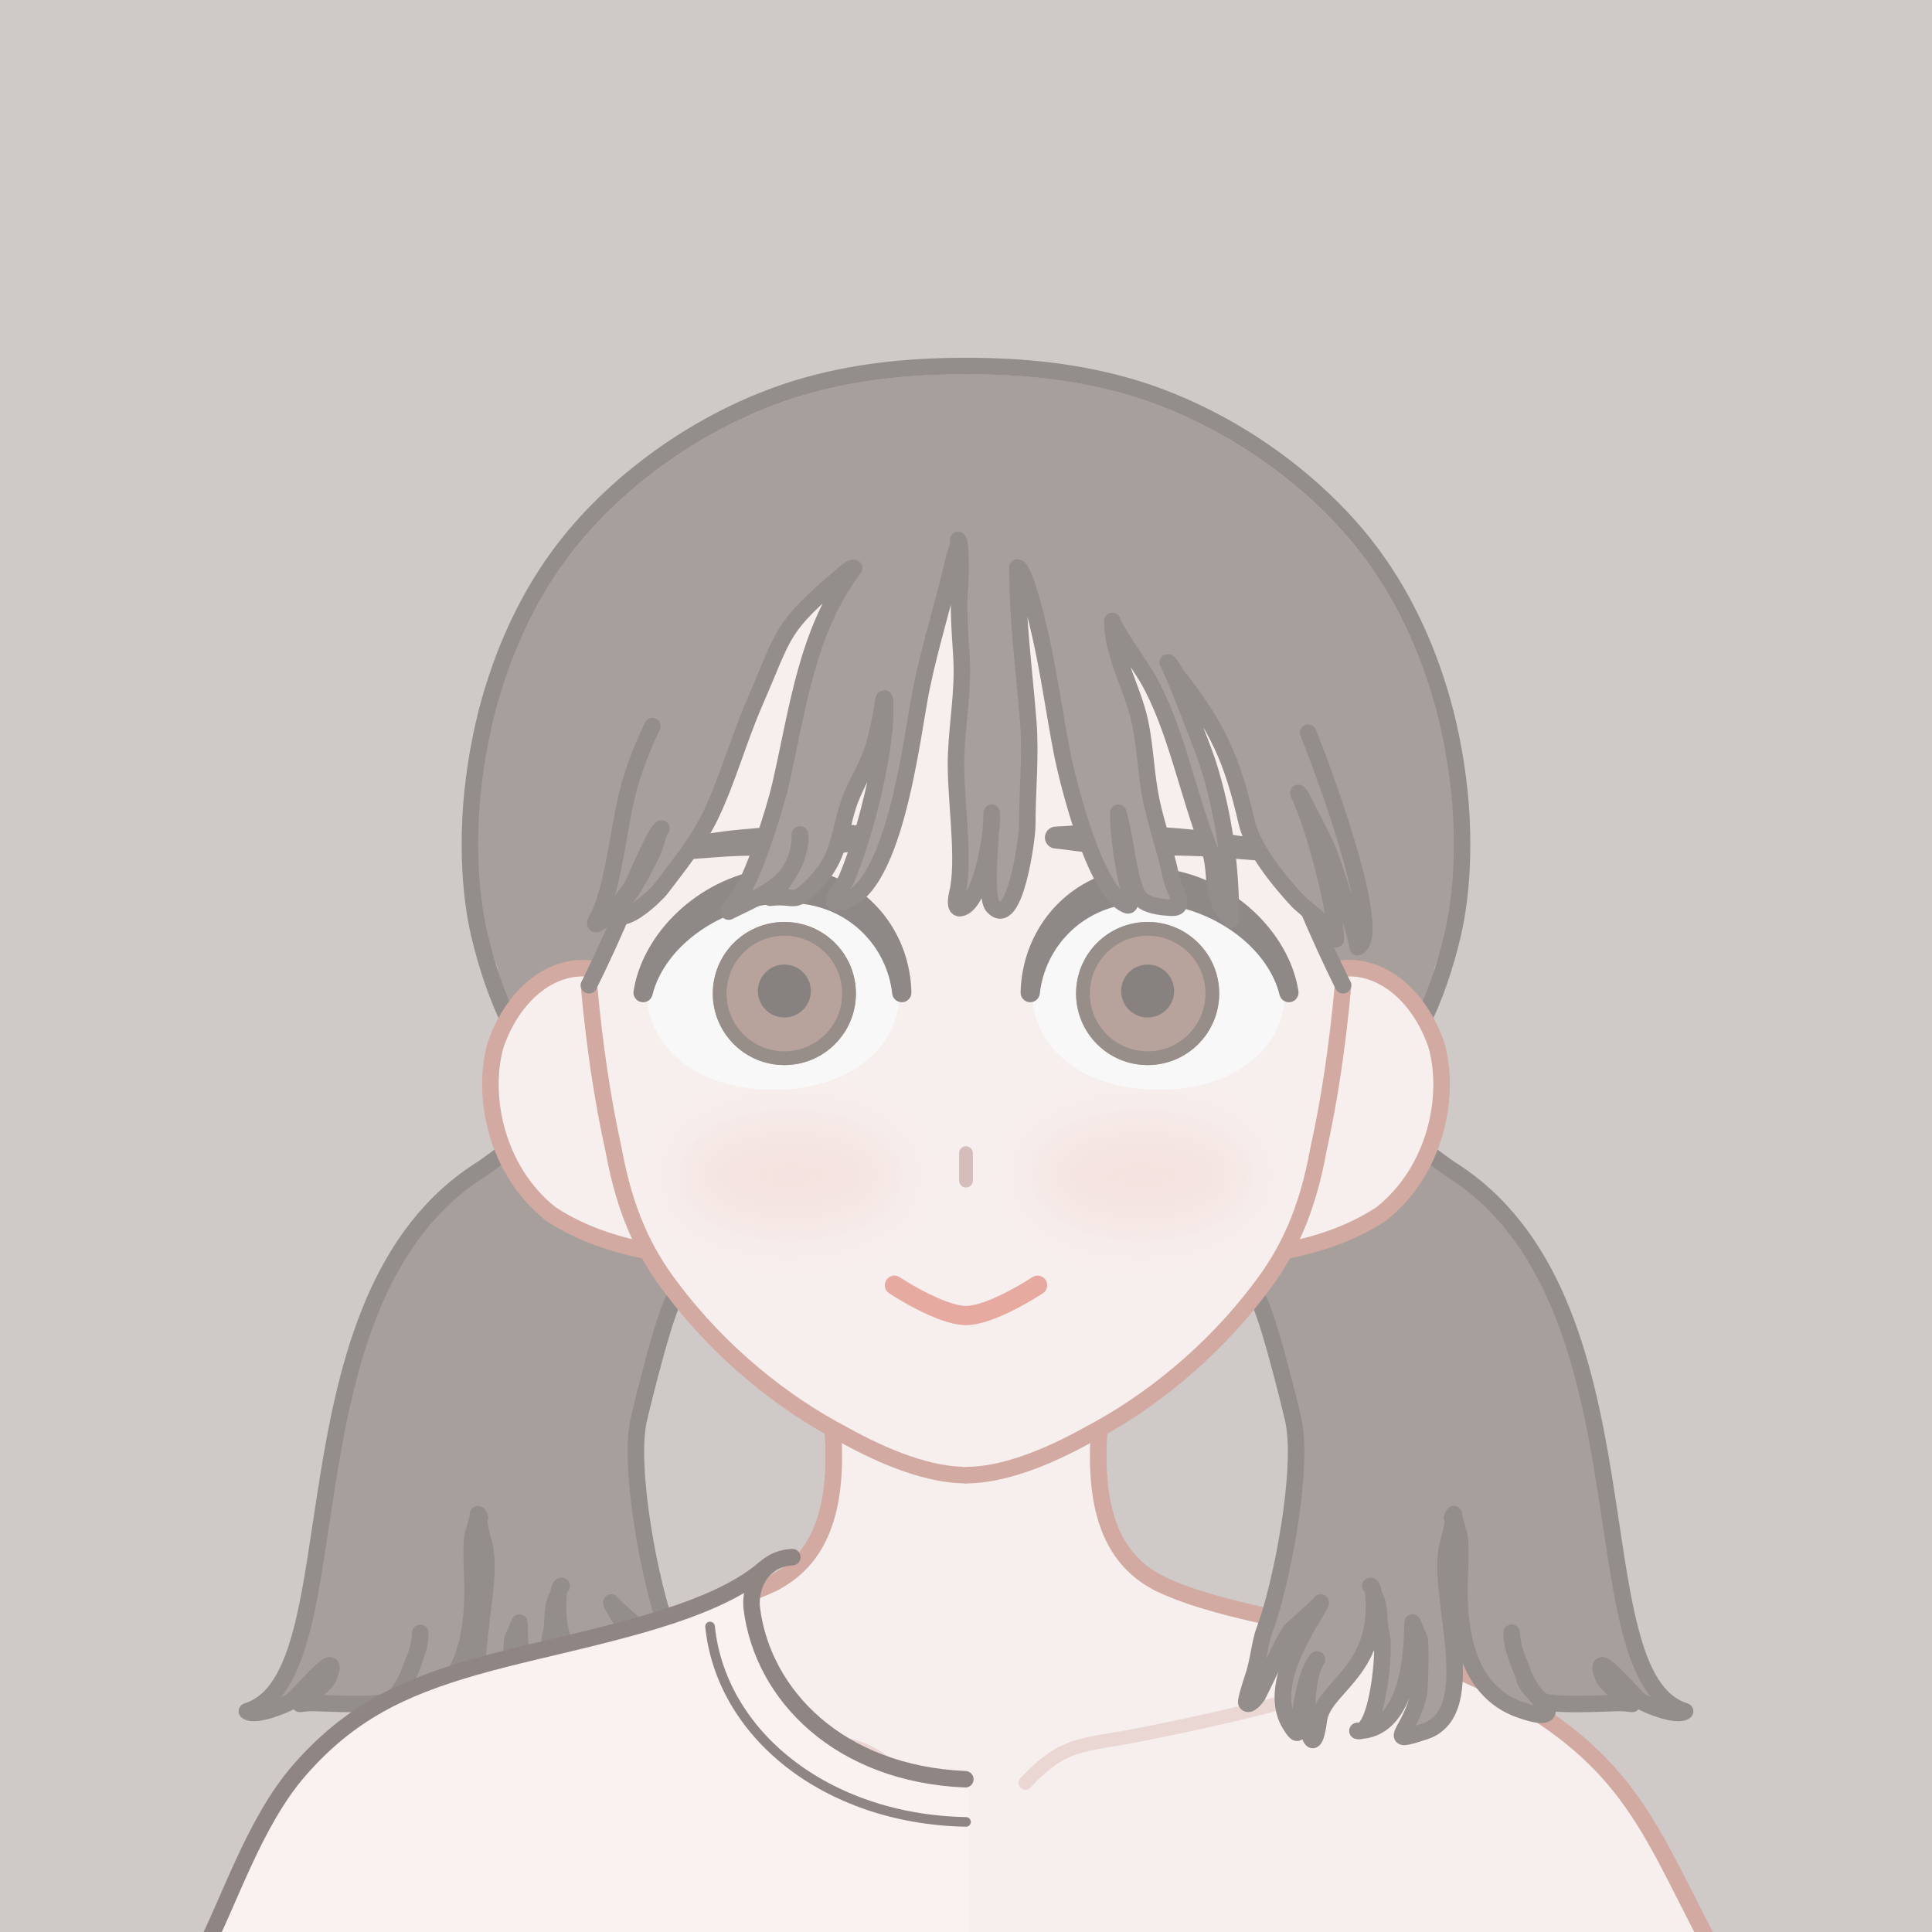
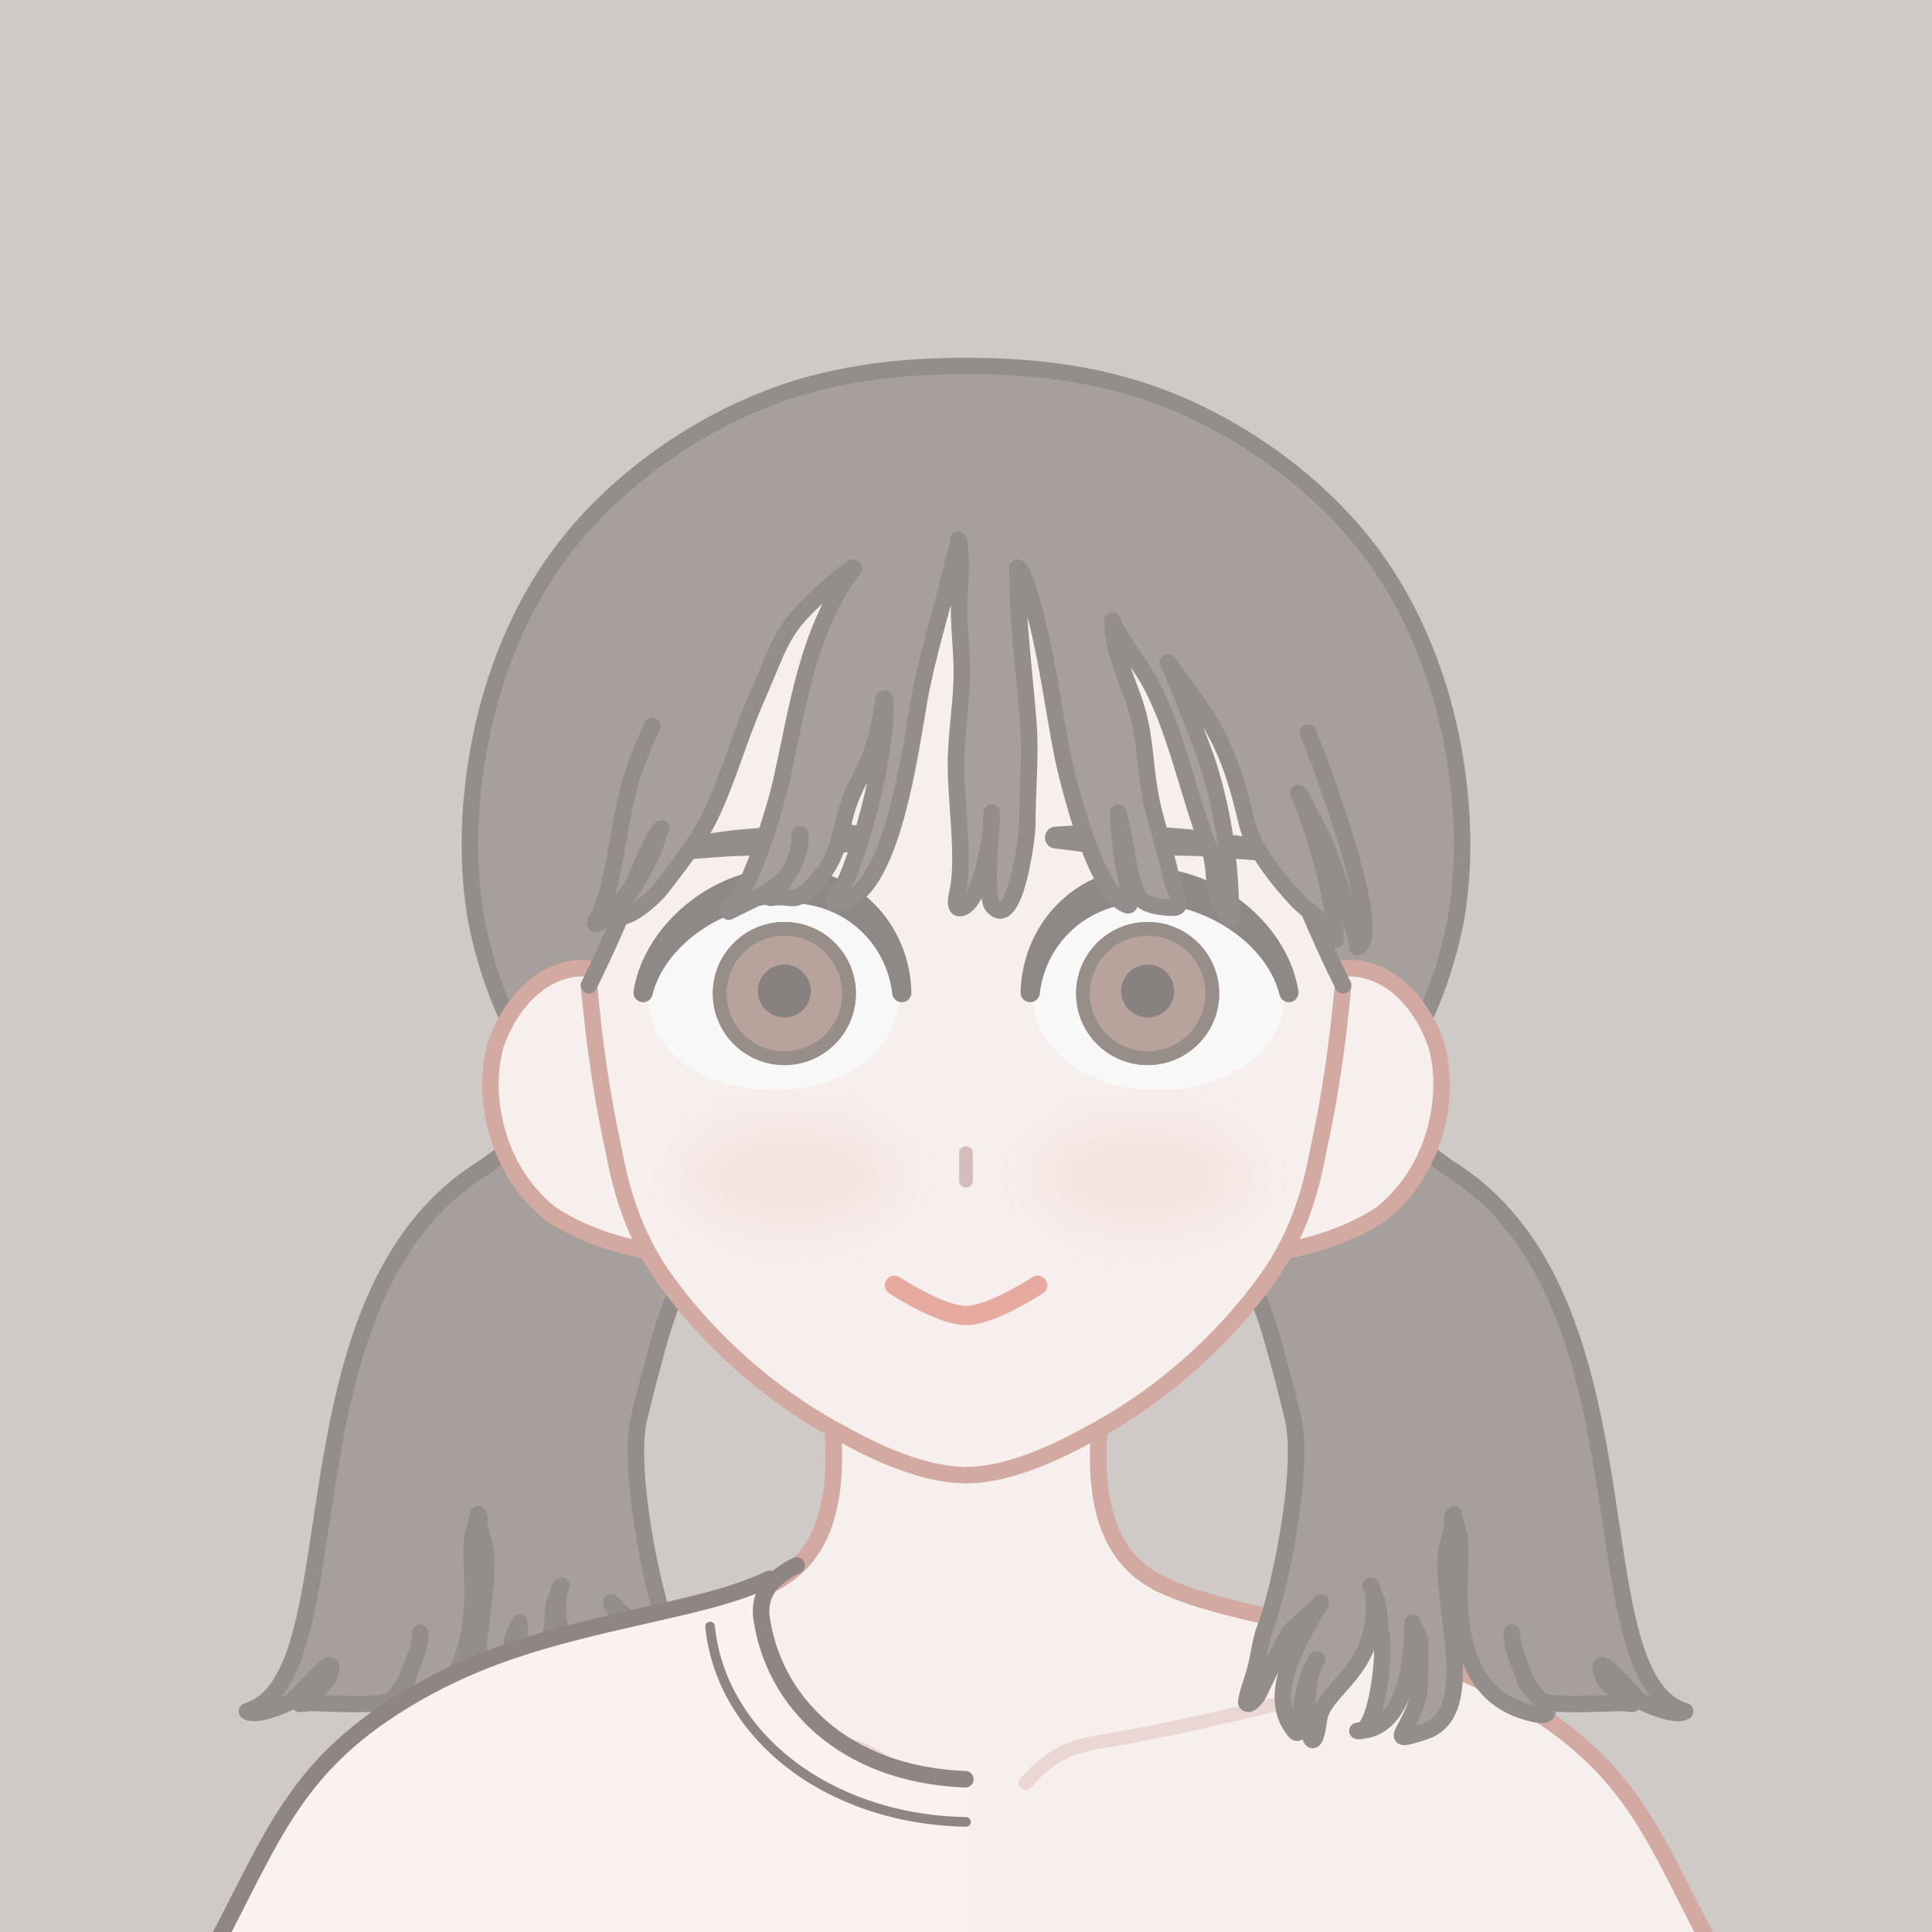
<svg xmlns="http://www.w3.org/2000/svg" width="702" height="702" viewBox="0 0 702 702">
  <defs>
    <clipPath id="clip-path-1">
      <path d="M215.154 389.2 L359.154 389.2 L359.154 464.8 L215.154 464.8 Z" />
    </clipPath>
    <filter id="filter-1" filterUnits="userSpaceOnUse" x="218.154" y="377" width="138" height="100" color-interpolation-filters="sRGB">
      <feGaussianBlur in="SourceGraphic" stdDeviation="9" color-interpolation-filters="linearRGB" />
    </filter>
    <clipPath id="clip-path-2">
      <path d="M486.846 389.2 L342.846 389.2 L342.846 464.8 L486.846 464.8 Z" />
    </clipPath>
    <filter id="filter-2" filterUnits="userSpaceOnUse" x="345.846" y="377" width="138" height="100" color-interpolation-filters="sRGB">
      <feGaussianBlur in="SourceGraphic" stdDeviation="9" color-interpolation-filters="linearRGB" />
    </filter>
    <clipPath id="clip-path-3">
      <path d="M235 360 C235 338 255 326 281 326 C307 326 327 338 327 360 C327 382 307 396 281 396 C255 396 235 382 235 360 Z" />
    </clipPath>
    <clipPath id="clip-path-4">
      <path d="M467 360 C467 338 447 326 421 326 C395 326 375 338 375 360 C375 382 395 396 421 396 C447 396 467 382 467 360 Z" />
    </clipPath>
  </defs>
  <g id="_ref">
    <g opacity="0.5">
      <rect x="0" y="0" width="702" height="702" fill="#ada19f" />
      <g data-layer="body">
        <g>
          <path d="M300.468 490.077 C303.508 511.857 308.659 551.355 290.061 568.257 C274.278 582.6 244.571 586.352 223.978 591.878 C137.239 615.159 117.873 628.007 79.321 708.856 C170.216 709.684 261.107 710.996 352 712 L352 490 C334.823 490 317.645 489.995 300.468 490.077 Z" fill="#fdeeea" />
          <path d="M79.007 709.629 C101.308 667.906 108.094 642.436 151.824 617.272 C183.076 599.288 212.269 594.251 248.016 585.883 C260.031 583.071 271.687 579.77 280.461 575.488 C310.872 560.643 302.871 518.344 299.307 490.968" fill="none" stroke="#b46352" stroke-width="6" stroke-linecap="round" stroke-linejoin="round" />
          <path d="M215.966 613.001 C216.15 613.035 216.338 613.051 216.517 613.105 C240.51 620.34 265.547 625.93 289.639 630.667 C308.23 634.323 315.446 632.734 329.417 647.841" fill="none" stroke="#b46352" stroke-width="5" stroke-linecap="round" opacity="0.35" />
        </g>
        <g>
          <path d="M401.532 490.077 C398.492 511.857 393.341 551.355 411.939 568.257 C427.722 582.6 457.429 586.352 478.022 591.878 C564.761 615.159 584.127 628.007 622.679 708.856 C531.784 709.684 440.893 710.996 350 712 L350 490 C367.177 490 384.355 489.995 401.532 490.077 Z" fill="#fdeeea" />
          <path d="M622.993 709.629 C600.692 667.906 593.906 642.436 550.176 617.272 C518.924 599.288 489.731 594.251 453.984 585.883 C441.969 583.071 430.313 579.77 421.539 575.488 C391.128 560.643 399.129 518.344 402.693 490.968" fill="none" stroke="#b46352" stroke-width="6" stroke-linecap="round" stroke-linejoin="round" />
          <path d="M486.034 613.001 C485.85 613.035 485.662 613.051 485.483 613.105 C461.49 620.34 436.453 625.93 412.361 630.667 C393.77 634.323 386.554 632.734 372.583 647.841" fill="none" stroke="#b46352" stroke-width="5" stroke-linecap="round" opacity="0.35" />
        </g>
      </g>
      <g data-layer="skinNeck">
        <g>
          <path d="M300.468 490.077 C317.645 489.995 334.823 490 352 490 L352 588.731 L346.511 588.731 L334.512 588.231 L325.263 587.731 L316.514 586.482 L310.765 585.732 L305.266 584.482 L297.767 582.732 L293.769 581.483 L288.769 579.733 L286.271 578.734 L284.523 577.735 L282.273 576.485 L281.024 575.735 L280.137 575.144 C283.817 573.152 287.172 570.882 290.061 568.257 C308.659 551.355 303.508 511.857 300.468 490.077 Z" fill="#fdeeea" />
          <path d="M280.461 575.488 C310.872 560.643 302.871 518.344 299.307 490.968" fill="none" stroke="#b46352" stroke-width="6" stroke-linecap="round" stroke-linejoin="round" />
        </g>
        <g>
          <path d="M401.532 490.077 C384.355 489.995 367.177 490 350 490 L350 588.731 L355.489 588.731 L367.488 588.231 L376.737 587.731 L385.486 586.482 L391.235 585.732 L396.734 584.482 L404.233 582.732 L408.231 581.483 L413.231 579.733 L415.729 578.734 L417.477 577.735 L419.727 576.485 L420.976 575.735 L421.863 575.144 C418.183 573.152 414.828 570.882 411.939 568.257 C393.341 551.355 398.492 511.857 401.532 490.077 Z" fill="#fdeeea" />
          <path d="M421.539 575.488 C391.128 560.643 399.129 518.344 402.693 490.968" fill="none" stroke="#b46352" stroke-width="6" stroke-linecap="round" stroke-linejoin="round" />
        </g>
      </g>
      <g data-layer="hairMid">
        <path d="M246.346 470.051 C252.058 457.884 251.33 448.199 243.07 434.669 C238.956 426.719 237.325 420.839 228.711 415.289 C206.623 401.069 195.92 409.499 175.625 424.389 C99.328 471.409 130.552 609.403 89.711 621.793 C92.696 624.063 103.403 619.583 105.822 618.153 C108.255 616.713 124.757 596.133 119.336 609.653 C118.582 611.533 113.631 615.683 111.427 617.133 C106.635 620.283 109.057 618.723 113.403 618.773 C118.927 618.823 139.489 620.153 142.388 617.583 C147.818 612.773 152.711 599.273 152.711 593.263 C152.711 600.773 149.385 603.763 148.149 609.773 C147.304 613.873 139.593 619.023 139.706 621.733 C139.843 625.043 149.803 621.283 151.883 620.363 C170.299 612.233 171.711 589.693 171.711 577.413 C171.711 572.163 170.979 563.063 171.67 558.353 C171.876 556.953 173.9 551.093 173.711 550.173 C173.96 550.589 174.197 551.005 174.421 551.422 L174.11 550.922 C173.439 551.258 175.192 558.829 175.579 559.922 C181.477 576.576 162.297 622.015 184.409 629.153 C199.261 633.947 190.038 630.137 186.546 615.971 C186.03 613.875 185.61 597.159 186.226 595.409 C186.446 594.785 188.796 589.666 188.777 589.589 C188.777 602.195 190.785 628.922 208.777 628.922 C201.455 630.753 198.534 598.933 200.068 593.773 C201.338 589.499 200.169 584.271 202.538 579.84 C203.243 578.52 203.238 576.081 204.11 576.256 C202.849 576.003 202.797 581.895 202.777 582.922 C202.285 607.842 221.252 613.552 222.777 624.922 C225.695 646.676 230.392 614.04 223.444 602.922 C227.157 607.873 228.466 615.721 229.444 621.589 C230.324 626.871 228.975 634.026 233.57 626.033 C242.692 610.164 221.67 584.015 222.11 582.256 C223.525 584.142 230.728 590.225 232.983 592.471 C235.024 594.505 242.514 611.398 245.016 616.038 C245.475 616.889 248.24 620.248 249.146 618.672 C249.502 618.052 247.263 611.007 246.804 609.719 C244.719 603.857 244.271 596.797 242.595 592.453 C236.61 576.947 227.965 533.366 232.163 515.515 C233.177 511.198 242.851 470.916 246.346 470.051 Z" fill="#5d4e48" stroke="#352a27" stroke-width="6" stroke-linecap="round" stroke-linejoin="round" />
        <path d="M455.654 470.051 C449.942 457.884 450.67 448.199 458.93 434.669 C463.044 426.719 464.675 420.839 473.289 415.289 C495.377 401.069 506.08 409.499 526.375 424.389 C602.672 471.409 571.448 609.403 612.289 621.793 C609.304 624.063 598.597 619.583 596.178 618.153 C593.745 616.713 577.243 596.133 582.664 609.653 C583.418 611.533 588.369 615.683 590.573 617.133 C595.365 620.283 592.943 618.723 588.597 618.773 C583.073 618.823 562.511 620.153 559.612 617.583 C554.182 612.773 549.289 599.273 549.289 593.263 C549.289 600.773 552.615 603.763 553.851 609.773 C554.696 613.873 562.407 619.023 562.294 621.733 C562.157 625.043 552.197 621.283 550.117 620.363 C531.701 612.233 530.289 589.693 530.289 577.413 C530.289 572.163 531.021 563.063 530.33 558.353 C530.124 556.953 528.1 551.093 528.289 550.173 C528.04 550.589 527.803 551.005 527.579 551.422 L527.89 550.922 C528.561 551.258 526.808 558.829 526.421 559.922 C520.523 576.576 539.703 622.015 517.591 629.153 C502.739 633.947 511.962 630.137 515.454 615.971 C515.97 613.875 516.39 597.159 515.774 595.409 C515.554 594.785 513.204 589.666 513.223 589.589 C513.223 602.195 511.215 628.922 493.223 628.922 C500.545 630.753 503.466 598.933 501.932 593.773 C500.662 589.499 501.831 584.271 499.462 579.84 C498.757 578.52 498.762 576.081 497.89 576.256 C499.151 576.003 499.203 581.895 499.223 582.922 C499.715 607.842 480.748 613.552 479.223 624.922 C476.305 646.676 471.608 614.04 478.556 602.922 C474.843 607.873 473.534 615.721 472.556 621.589 C471.676 626.871 473.025 634.026 468.43 626.033 C459.308 610.164 480.33 584.015 479.89 582.256 C478.475 584.142 471.272 590.225 469.017 592.471 C466.976 594.505 459.486 611.398 456.984 616.038 C456.525 616.889 453.76 620.248 452.854 618.672 C452.498 618.052 454.737 611.007 455.196 609.719 C457.281 603.857 457.729 596.797 459.405 592.453 C465.39 576.947 474.035 533.366 469.837 515.515 C468.823 511.198 459.149 470.916 455.654 470.051 Z" fill="#5d4e48" stroke="#352a27" stroke-width="6" stroke-linecap="round" stroke-linejoin="round" />
      </g>
      <g data-layer="hairBase">
        <g>
          <path d="M352 381.448 L352 135.951 L351.016 135.951 C330.344 135.951 310.656 137.919 290.968 143.826 C255.53 154.654 224.03 178.279 205.327 203.873 C186.623 229.467 175.795 262.936 173.826 297.39 C172.842 317.077 174.811 336.765 180.717 351.531 C182.027 358.081 184.209 364.632 187.262 370.602 C187.365 370.682 201.168 393.038 203.562 396.448 C204.832 398.257 211.612 404.019 213.517 405.842 C223.248 415.153 227.833 417.061 239.562 423.948 C253.821 432.321 287.168 441.633 303.192 437.819 C328.028 431.907 350.54 430.17 351.074 398.222 C351.102 396.519 351.452 381.949 352 381.448 Z" fill="#5d4e48" />
          <path d="M351 133 C330 133 310 135 290 141 C254 152 222 176 203 202 C191 218.4 182.2 238 176.8 259" fill="none" stroke="#352a27" stroke-width="6" stroke-linecap="round" stroke-linejoin="round" />
          <path d="M176.8 259 C173.7 271.3 171.7 284.1 171 297 C170.247 312.067 171.196 327.134 174.275 340.064 C179.731 362.97 189.199 384.12 205.639 400.625 C218.159 413.194 231.61 422.103 248.042 428.491 C248.47 428.658 248.896 428.816 249.319 428.964 C252.635 430.122 260.334 430.818 262.896 432.282" fill="none" stroke="#352a27" stroke-width="6" stroke-linecap="round" stroke-linejoin="round" />
        </g>
        <g>
          <path d="M350 381.448 L350 135.951 L350.984 135.951 C371.656 135.951 391.344 137.919 411.032 143.826 C446.47 154.654 477.97 178.279 496.673 203.873 C515.377 229.467 526.205 262.936 528.174 297.39 C529.158 317.077 527.189 336.765 521.283 351.531 C519.973 358.081 517.791 364.632 514.738 370.602 C514.635 370.682 500.832 393.038 498.438 396.448 C497.168 398.257 490.388 404.019 488.483 405.842 C478.752 415.153 474.167 417.061 462.438 423.948 C448.179 432.321 414.832 441.633 398.808 437.819 C373.972 431.907 351.46 430.17 350.926 398.222 C350.898 396.519 350.548 381.949 350 381.448 Z" fill="#5d4e48" />
          <path d="M351 133 C372 133 392 135 412 141 C448 152 480 176 499 202 C511 218.4 519.8 238 525.2 259" fill="none" stroke="#352a27" stroke-width="6" stroke-linecap="round" stroke-linejoin="round" />
          <path d="M525.2 259 C528.3 271.3 530.3 284.1 531 297 C531.753 312.067 530.804 327.134 527.725 340.064 C522.269 362.97 512.801 384.12 496.361 400.625 C483.841 413.194 470.39 422.103 453.958 428.491 C453.53 428.658 453.104 428.816 452.681 428.964 C449.365 430.122 441.666 430.818 439.104 432.282" fill="none" stroke="#352a27" stroke-width="6" stroke-linecap="round" stroke-linejoin="round" />
        </g>
      </g>
      <g data-layer="ear">
        <g>
          <path d="M215 352 C200 350 186 362 180 380 C175 398 180 425 200 441 C212 449 226 453 238 455 L225 380 Z" fill="#fdeeea" />
          <path d="M215 352 C200 350 186 362 180 380 C175 398 180 425 200 441 C212 449 226 453 238 455" fill="none" stroke="#b46352" stroke-width="6" stroke-linecap="round" stroke-linejoin="round" />
        </g>
        <g>
          <path d="M487 352 C502 350 516 362 522 380 C527 398 522 425 502 441 C490 449 476 453 464 455 L477 380 Z" fill="#fdeeea" />
          <path d="M487 352 C502 350 516 362 522 380 C527 398 522 425 502 441 C490 449 476 453 464 455" fill="none" stroke="#b46352" stroke-width="6" stroke-linecap="round" stroke-linejoin="round" />
        </g>
      </g>
      <g data-layer="face">
        <g>
          <path d="M352 200 L351 200 C322 200 296 208 278 228 C262 246 250 272 240 298 C232 318 223 340 214 358 C216 380 219 400 223 418 C227 440 234 455 244 468 C262 492 285 510 306 521 C322 530 338 536 351 536 L352 536 Z" fill="#fdeeea" />
          <path d="M214 358 C216 380 219 400 223 418 C227 440 234 455 244 468 C262 492 285 510 306 521 C322 530 338 536 351 536" fill="none" stroke="#b46352" stroke-width="6" stroke-linecap="round" stroke-linejoin="round" />
        </g>
        <g>
          <path d="M350 200 L351 200 C380 200 406 208 424 228 C440 246 452 272 462 298 C470 318 479 340 488 358 C486 380 483 400 479 418 C475 440 468 455 458 468 C440 492 417 510 396 521 C380 530 364 536 351 536 L350 536 Z" fill="#fdeeea" />
          <path d="M488 358 C486 380 483 400 479 418 C475 440 468 455 458 468 C440 492 417 510 396 521 C380 530 364 536 351 536" fill="none" stroke="#b46352" stroke-width="6" stroke-linecap="round" stroke-linejoin="round" />
        </g>
      </g>
      <g data-layer="makeup">
        <g clip-path="url(#clip-path-1)">
          <g filter="url(#filter-1)">
            <ellipse cx="287.154" cy="427" rx="40" ry="21" fill="#f3bfb8" opacity="0.5" />
          </g>
        </g>
        <g clip-path="url(#clip-path-2)">
          <g filter="url(#filter-2)">
            <ellipse cx="414.846" cy="427" rx="40" ry="21" fill="#f3bfb8" opacity="0.5" />
          </g>
        </g>
      </g>
      <g data-layer="mouth">
        <line x1="351" y1="419" x2="351" y2="429" fill="none" stroke="#b98a88" stroke-width="5" stroke-linecap="round" />
        <path d="M325 467 C325 467 341.59 478 351 478 C360.41 478 377 467 377 467" fill="none" stroke="#dc6450" stroke-width="7" stroke-linecap="round" stroke-linejoin="round" />
      </g>
      <g data-layer="eye">
        <g>
          <path d="M235 360 C235 338 255 326 281 326 C307 326 327 338 327 360 C327 382 307 396 281 396 C255 396 235 382 235 360 Z" fill="#ffffff" />
          <g clip-path="url(#clip-path-3)">
            <g>
              <circle cx="285" cy="361" r="26" fill="#7e5647" />
              <circle cx="285" cy="360.097" r="9.62" fill="#1e1410" />
            </g>
            <circle cx="285" cy="361" r="23.5" fill="none" stroke="#3e2a22" stroke-width="5" />
          </g>
          <polygon points="230.252,359.897 230.551,358.24 230.883,356.76 230.941,356.513 231.406,354.792 231.803,353.526 231.951,353.061 232.578,351.317 232.962,350.368 233.28,349.584 234.058,347.862 234.344,347.294 234.925,346.127 235.867,344.408 235.928,344.314 236.885,342.708 237.617,341.579 237.985,341.016 239.164,339.343 239.569,338.814 240.417,337.698 241.568,336.29 241.745,336.08 243.15,334.489 243.84,333.764 244.624,332.938 246.169,331.426 246.251,331.357 247.778,329.959 248.664,329.208 249.451,328.542 251.188,327.176 251.338,327.071 252.976,325.871 253.978,325.193 254.816,324.627 256.713,323.445 256.884,323.351 258.648,322.334 259.723,321.768 260.619,321.299 262.636,320.333 262.832,320.251 264.687,319.443 265.839,318.994 266.747,318.642 268.844,317.917 269.12,317.835 270.977,317.271 272.259,316.935 273.089,316.72 275.225,316.252 275.674,316.172 277.386,315.867 278.904,315.658 279.538,315.572 281.676,315.367 282.401,315.327 283.829,315.25 285.642,315.226 286.004,315.221 288.029,315.28 289.147,315.36 290.018,315.423 291.974,315.649 292.642,315.754 293.899,315.956 295.839,316.351 296.092,316.412 297.736,316.824 299.239,317.271 299.592,317.373 301.418,318.001 302.548,318.446 303.23,318.713 304.993,319.495 305.749,319.869 306.708,320.347 308.391,321.276 308.82,321.534 310.035,322.277 311.624,323.341 311.745,323.424 313.158,324.467 314.316,325.4 314.654,325.667 316.091,326.923 316.903,327.696 317.47,328.235 318.79,329.602 319.297,330.172 320.055,331.028 321.256,332.499 321.49,332.806 322.392,334.018 323.352,335.425 323.465,335.582 324.471,337.186 325.122,338.33 325.409,338.828 326.281,340.508 326.67,341.338 327.08,342.214 327.808,343.949 327.992,344.434 328.468,345.715 329.057,347.505 329.088,347.599 329.571,349.304 329.901,350.668 330.014,351.126 330.388,352.973 330.543,353.928 330.688,354.817 330.915,356.668 330.962,357.21 331.072,358.537 331.153,360.357 331.146,361.044 331.006,361.715 330.737,362.346 330.35,362.913 329.861,363.394 329.286,363.769 328.65,364.026 327.976,364.153 327.29,364.146 326.618,364.006 325.987,363.737 325.42,363.35 324.94,362.861 324.564,362.286 324.308,361.65 324.18,360.976 323.952,359.311 323.741,358.141 323.667,357.75 323.321,356.221 323.125,355.498 322.911,354.712 322.435,353.212 322.326,352.918 321.903,351.751 321.295,350.262 321.289,350.247 325.186,348.915 321.346,350.404 320.667,348.922 320.122,347.855 319.963,347.551 319.209,346.222 318.793,345.553 318.404,344.931 317.546,343.673 317.313,343.364 316.644,342.461 315.641,341.211 319.581,338.437 315.758,341.37 315.695,341.298 314.707,340.166 313.806,339.215 313.678,339.088 312.611,338.057 311.914,337.435 311.503,337.07 310.368,336.138 309.918,335.8 309.202,335.257 308.002,334.422 307.826,334.316 306.769,333.636 305.455,332.862 305.429,332.847 308.575,328.126 305.628,332.973 304.255,332.235 303.187,331.716 302.949,331.605 301.63,331.03 300.86,330.729 300.304,330.513 298.949,330.043 298.483,329.903 297.56,329.62 296.179,329.254 296.067,329.233 294.785,328.941 293.369,328.674 293.36,328.676 291.901,328.459 290.886,328.344 290.468,328.298 289.013,328.186 288.393,328.162 287.522,328.124 285.996,328.113 285.886,328.117 284.308,328.156 283.115,328.224 282.625,328.251 280.955,328.397 280.555,328.445 279.26,328.598 277.767,328.824 277.542,328.856 275.84,329.164 275.225,329.296 274.147,329.526 272.48,329.94 272.412,329.953 270.697,330.432 269.975,330.658 269,330.962 267.294,331.56 267.289,331.557 265.589,332.208 264.847,332.519 263.917,332.909 262.253,333.675 262.166,333.715 259.483,328.557 262.341,333.62 260.607,334.487 259.89,334.872 258.995,335.352 257.409,336.278 257.333,336.322 254.3,331.723 257.49,336.215 255.858,337.24 255.157,337.711 254.347,338.255 252.821,339.363 252.808,339.373 249.523,335.37 252.946,339.255 251.454,340.418 250.716,341.032 250.083,341.559 248.762,342.739 248.685,342.806 247.501,343.949 246.647,344.833 246.301,345.188 245.159,346.459 244.834,346.845 244.082,347.752 243.048,349.104 243.03,349.127 239.472,346.733 243.12,348.988 242.134,350.389 241.514,351.347 241.254,351.743 240.457,353.088 240.132,353.691 239.724,354.451 239.056,355.833 238.922,356.135 238.462,357.208 237.942,358.578 237.909,358.668 237.488,359.962 237.081,361.436 236.865,362.087 236.527,362.684 236.078,363.203 235.537,363.625 234.924,363.933 234.262,364.116 233.578,364.166 232.897,364.081 232.246,363.865 231.649,363.527 231.13,363.078 230.708,362.537 230.4,361.924 230.218,361.262 230.168,360.578" fill="#2b201d" />
        </g>
        <g>
          <path d="M467 360 C467 338 447 326 421 326 C395 326 375 338 375 360 C375 382 395 396 421 396 C447 396 467 382 467 360 Z" fill="#ffffff" />
          <g clip-path="url(#clip-path-4)">
            <g>
              <circle cx="417" cy="361" r="26" fill="#7e5647" />
              <circle cx="417" cy="360.097" r="9.62" fill="#1e1410" />
            </g>
            <circle cx="417" cy="361" r="23.5" fill="none" stroke="#3e2a22" stroke-width="5" />
          </g>
          <polygon points="471.748,359.897 471.449,358.24 471.117,356.76 471.059,356.513 470.594,354.792 470.197,353.526 470.049,353.061 469.422,351.317 469.038,350.368 468.72,349.584 467.942,347.862 467.656,347.294 467.075,346.127 466.133,344.408 466.072,344.314 465.115,342.708 464.383,341.579 464.015,341.016 462.836,339.343 462.431,338.814 461.583,337.698 460.432,336.29 460.255,336.08 458.85,334.489 458.16,333.764 457.376,332.938 455.831,331.426 455.749,331.357 454.222,329.959 453.336,329.208 452.549,328.542 450.812,327.176 450.662,327.071 449.024,325.871 448.022,325.193 447.184,324.627 445.287,323.445 445.116,323.351 443.352,322.334 442.277,321.768 441.381,321.299 439.364,320.333 439.168,320.251 437.313,319.443 436.161,318.994 435.253,318.642 433.156,317.917 432.88,317.835 431.023,317.271 429.741,316.935 428.911,316.72 426.775,316.252 426.326,316.172 424.614,315.867 423.096,315.658 422.462,315.572 420.324,315.367 419.599,315.327 418.171,315.25 416.358,315.226 415.996,315.221 413.971,315.28 412.853,315.36 411.982,315.423 410.026,315.649 409.358,315.754 408.101,315.956 406.161,316.351 405.908,316.412 404.264,316.824 402.761,317.271 402.408,317.373 400.582,318.001 399.452,318.446 398.77,318.713 397.007,319.495 396.251,319.869 395.292,320.347 393.609,321.276 393.18,321.534 391.965,322.277 390.376,323.341 390.255,323.424 388.842,324.467 387.684,325.4 387.346,325.667 385.909,326.923 385.097,327.696 384.53,328.235 383.21,329.602 382.703,330.172 381.945,331.028 380.744,332.499 380.51,332.806 379.608,334.018 378.648,335.425 378.535,335.582 377.529,337.186 376.878,338.33 376.591,338.828 375.719,340.508 375.33,341.338 374.92,342.214 374.192,343.949 374.008,344.434 373.532,345.715 372.943,347.505 372.912,347.599 372.429,349.304 372.099,350.668 371.986,351.126 371.612,352.973 371.457,353.928 371.312,354.817 371.085,356.668 371.038,357.21 370.928,358.537 370.847,360.357 370.854,361.044 370.994,361.715 371.263,362.346 371.65,362.913 372.139,363.394 372.714,363.769 373.35,364.026 374.024,364.153 374.71,364.146 375.382,364.006 376.013,363.737 376.58,363.35 377.06,362.861 377.436,362.286 377.692,361.65 377.82,360.976 378.048,359.311 378.259,358.141 378.333,357.75 378.679,356.221 378.875,355.498 379.089,354.712 379.565,353.212 379.674,352.918 380.097,351.751 380.705,350.262 380.711,350.247 376.814,348.915 380.654,350.404 381.333,348.922 381.878,347.855 382.037,347.551 382.791,346.222 383.207,345.553 383.596,344.931 384.454,343.673 384.687,343.364 385.356,342.461 386.359,341.211 382.419,338.437 386.242,341.37 386.305,341.298 387.293,340.166 388.194,339.215 388.322,339.088 389.389,338.057 390.086,337.435 390.497,337.07 391.632,336.138 392.082,335.8 392.798,335.257 393.998,334.422 394.174,334.316 395.231,333.636 396.545,332.862 396.571,332.847 393.425,328.126 396.372,332.973 397.745,332.235 398.813,331.716 399.051,331.605 400.37,331.03 401.14,330.729 401.696,330.513 403.051,330.043 403.517,329.903 404.44,329.62 405.821,329.254 405.933,329.233 407.215,328.941 408.631,328.674 408.64,328.676 410.099,328.459 411.114,328.344 411.532,328.298 412.987,328.186 413.607,328.162 414.478,328.124 416.004,328.113 416.114,328.117 417.692,328.156 418.885,328.224 419.375,328.251 421.045,328.397 421.445,328.445 422.74,328.598 424.233,328.824 424.458,328.856 426.16,329.164 426.775,329.296 427.853,329.526 429.52,329.94 429.588,329.953 431.303,330.432 432.025,330.658 433,330.962 434.706,331.56 434.711,331.557 436.411,332.208 437.153,332.519 438.083,332.909 439.747,333.675 439.834,333.715 442.517,328.557 439.659,333.62 441.393,334.487 442.11,334.872 443.005,335.352 444.591,336.278 444.667,336.322 447.7,331.723 444.51,336.215 446.142,337.24 446.843,337.711 447.653,338.255 449.179,339.363 449.192,339.373 452.477,335.37 449.054,339.255 450.546,340.418 451.284,341.032 451.917,341.559 453.238,342.739 453.315,342.806 454.499,343.949 455.353,344.833 455.699,345.188 456.841,346.459 457.166,346.845 457.918,347.752 458.952,349.104 458.97,349.127 462.528,346.733 458.88,348.988 459.866,350.389 460.486,351.347 460.746,351.743 461.543,353.088 461.868,353.691 462.276,354.451 462.944,355.833 463.078,356.135 463.538,357.208 464.058,358.578 464.091,358.668 464.512,359.962 464.919,361.436 465.135,362.087 465.473,362.684 465.922,363.203 466.463,363.625 467.076,363.933 467.738,364.116 468.422,364.166 469.103,364.081 469.754,363.865 470.351,363.527 470.87,363.078 471.292,362.537 471.6,361.924 471.782,361.262 471.832,360.578" fill="#2b201d" />
        </g>
      </g>
      <g data-layer="hairLine">
        <path d="M351 200 C322 200 296 208 278 228 C262 246 250 272 240 298 C232 318 223 340 214 358" fill="none" stroke="#352a27" stroke-width="6" stroke-linecap="round" stroke-linejoin="round" />
        <path d="M351 200 C380 200 406 208 424 228 C440 246 452 272 462 298 C470 318 479 340 488 358" fill="none" stroke="#352a27" stroke-width="6" stroke-linecap="round" stroke-linejoin="round" />
      </g>
      <g data-layer="brow">
        <polygon points="244.563,304.691 248.184,304.191 251.804,303.682 255.422,303.165 257.202,302.909 259.052,302.647 262.671,302.131 262.885,302.102 265.476,301.783 266.478,301.681 269.448,301.377 270.18,301.313 273.822,300.993 275.158,300.878 277.513,300.7 281.158,300.433 283.032,300.3 284.841,300.188 288.489,299.974 292.137,299.777 293.11,299.728 295.817,299.614 299.468,299.48 300.714,299.451 301.96,299.444 303.208,299.458 304.456,299.489 305.704,299.536 305.854,299.541 306.976,299.599 308.225,299.674 309.474,299.757 310.723,299.845 311.973,299.935 313.222,300.025 314.471,300.113 315.72,300.195 316.969,300.27 318.218,300.335 319,300.389 319.757,300.595 320.459,300.945 321.079,301.424 321.594,302.016 321.983,302.696 322.232,303.44 322.332,304.218 322.277,305 322.072,305.757 321.722,306.459 321.242,307.079 320.651,307.594 319.97,307.983 319.227,308.232 318.449,308.332 317.206,308.469 315.964,308.615 314.721,308.77 313.479,308.93 312.237,309.092 310.995,309.254 309.753,309.414 308.511,309.568 307.268,309.715 306.174,309.837 306.048,309.852 304.806,309.982 303.563,310.096 302.319,310.193 301.075,310.27 299.83,310.324 296.178,310.433 293.499,310.499 292.554,310.524 288.901,310.61 285.247,310.679 283.471,310.706 281.629,310.744 277.975,310.81 275.661,310.845 274.367,310.876 270.713,310.959 270.043,310.972 267.124,311.073 266.212,311.102 263.782,311.231 263.649,311.24 260.003,311.504 258.15,311.639 256.368,311.774 252.724,312.055 249.08,312.344 245.437,312.643 244.653,312.652 243.882,312.507 243.154,312.215 242.497,311.787 241.937,311.239 241.494,310.592 241.186,309.871 241.024,309.103 241.015,308.319 241.159,307.549 241.451,306.821 241.88,306.164 242.428,305.603 243.075,305.16 243.796,304.852" fill="#352a27" />
        <polygon points="457.437,304.691 453.816,304.191 450.196,303.682 446.578,303.165 444.798,302.909 442.948,302.647 439.329,302.131 439.115,302.102 436.524,301.783 435.522,301.681 432.552,301.377 431.82,301.313 428.178,300.993 426.842,300.878 424.487,300.7 420.842,300.433 418.968,300.3 417.159,300.188 413.511,299.974 409.863,299.777 408.89,299.728 406.183,299.614 402.532,299.48 401.286,299.451 400.04,299.444 398.792,299.458 397.544,299.489 396.296,299.536 396.146,299.541 395.024,299.599 393.775,299.674 392.526,299.757 391.277,299.845 390.027,299.935 388.778,300.025 387.529,300.113 386.28,300.195 385.031,300.27 383.782,300.335 383,300.389 382.243,300.595 381.541,300.945 380.921,301.424 380.406,302.016 380.017,302.696 379.768,303.44 379.668,304.218 379.723,305 379.928,305.757 380.278,306.459 380.758,307.079 381.349,307.594 382.03,307.983 382.773,308.232 383.551,308.332 384.794,308.469 386.036,308.615 387.279,308.77 388.521,308.93 389.763,309.092 391.005,309.254 392.247,309.414 393.489,309.568 394.732,309.715 395.826,309.837 395.952,309.852 397.194,309.982 398.437,310.096 399.681,310.193 400.925,310.27 402.17,310.324 405.822,310.433 408.501,310.499 409.446,310.524 413.099,310.61 416.753,310.679 418.529,310.706 420.371,310.744 424.025,310.81 426.339,310.845 427.633,310.876 431.287,310.959 431.957,310.972 434.876,311.073 435.788,311.102 438.218,311.231 438.351,311.24 441.997,311.504 443.85,311.639 445.632,311.774 449.276,312.055 452.92,312.344 456.563,312.643 457.347,312.652 458.118,312.507 458.846,312.215 459.503,311.787 460.063,311.239 460.506,310.592 460.814,309.871 460.976,309.103 460.985,308.319 460.841,307.549 460.549,306.821 460.12,306.164 459.572,305.603 458.925,305.16 458.204,304.852" fill="#352a27" />
      </g>
      <g data-layer="hairFront">
        <g>
          <path d="M305.733 186.817 C294.238 185.54 240.866 243.136 241.784 255.077 C240.674 255.077 237.645 262.575 237.04 263.852 C234.006 270.261 231.637 276.089 229.473 282.854 C224.722 297.701 223.528 321.784 216.907 333.952 C213.407 340.387 226.108 328.123 227.076 326.931 C230.866 322.261 234.236 315.291 237.026 309.901 C237.795 308.414 239.601 301.249 240.347 301.062 C238.166 301.789 231.236 319.065 229.51 322.228 C228.435 324.198 222.587 330.215 224.114 332.172 C227.041 335.923 238.104 325.612 240.196 322.868 C246.435 314.684 253.72 305.622 258.158 296.348 C264.504 283.087 268.361 268.689 274.232 255.207 C285.615 229.07 283.667 227.563 306.559 207.951 C307.048 207.532 310.213 204.734 310.855 205.376 C293.499 228.518 289.976 257.37 283.538 285.296 C281.488 294.185 273.607 319.587 268.207 326.141 C267.544 326.945 264.43 330.199 264.777 331.241 C277.93 324.664 290.644 320.536 290.644 303.218 C291.831 310.342 284.732 321.345 279.866 326.211 C289.86 324.962 287.816 329.767 297.21 319.63 C306.148 309.986 304.963 299.465 309.748 288.529 C313.292 280.43 316.178 276.925 318.446 267.693 C319.185 264.684 319.812 261.647 320.355 258.597 C320.424 258.212 321.049 253.73 321.241 253.739 C322.041 253.778 321.459 263.522 321.267 265.378 C319.582 281.592 313.948 304.242 307.629 319.276 C306.566 321.805 301.179 328.09 303.757 328.022 C325.032 327.462 331.26 267.224 334.852 249.846 C338.256 233.382 343.222 218.146 346.833 202.12 C347.04 201.199 348.955 196.711 348.126 196.158 C349.332 196.882 349.042 210.643 348.838 212.748 C347.986 221.541 348.873 229.957 349.364 238.732 C350.059 251.146 347.934 261.835 347.429 273.987 C346.822 288.613 350.548 309.592 348.214 322.887 C348.019 323.996 346.115 330.372 348.956 329.987 C356.523 328.961 360.983 301.091 360.341 295.314 C360.341 301.626 357.532 325.715 360.781 329.339 C368.735 338.212 373.266 304.663 373.26 299.881 C373.244 287.329 374.612 274.748 373.625 262.205 C372.119 243.085 369.682 225.736 369.682 206.217 C372.447 206.217 377.315 227.653 378.113 231.217 C381.227 245.136 383.138 259.223 385.834 273.211 C388.027 284.591 398.193 324.903 409.55 328.915 C412.213 329.855 409.257 319.897 409.014 318.59 C407.58 310.88 406.327 303.174 406.327 295.314 C408.779 302.672 410.148 320.777 413.814 325.876 C416.14 329.11 421.92 329.642 425.582 329.831 C431.62 330.142 426.496 323.463 425.524 318.748 C423.574 309.293 420.279 300.128 418.333 290.862 C416.338 281.36 416.222 271.498 414.15 262.002 C411.517 249.936 404.171 238.046 404.171 225.617 C405.173 229.13 414.446 242.077 416.925 246.355 C427.031 263.799 431.618 288.458 439.142 307.65 C442.904 317.245 438.783 325.616 447.282 334.115 C447.282 314.589 444.715 295.595 438.753 276.97 C437.283 272.379 425.183 241.242 424.29 240.706 C424.807 240.319 427.309 244.95 427.741 245.494 C442.366 263.88 447.776 276.073 452.977 298.72 C455.206 308.428 464.679 320.01 471.403 327.241 C474.338 330.396 485.364 338.029 485.364 341.3 C485.364 329.474 477.065 298.835 471.712 288.129 C472.243 287.864 474.524 292.787 474.638 293.005 C477.16 297.83 479.675 302.689 481.992 307.615 C484.148 312.198 493.676 342.547 493.268 344.174 C503.573 339.594 488.121 298.181 484.828 290.231 C478.386 274.676 474.483 257.911 467.253 242.781 C465.382 238.865 451.556 218.197 449.438 218.432 C447.864 219.831 447.717 219.032 447.38 217.507 C446.158 211.982 429.112 200.262 424.29 195.439 L425.008 195.439" fill="#5d4e48" />
          <path d="M237.04 263.852 C234.006 270.261 231.637 276.089 229.473 282.854 C224.722 297.701 223.528 321.784 216.907 333.952 C213.407 340.387 226.108 328.123 227.076 326.931 C230.866 322.261 234.236 315.291 237.026 309.901 C237.795 308.414 239.601 301.249 240.347 301.062 C238.166 301.789 231.236 319.065 229.51 322.228 C228.435 324.198 222.587 330.215 224.114 332.172 C227.041 335.923 238.104 325.612 240.196 322.868 C246.435 314.684 253.72 305.622 258.158 296.348 C264.504 283.087 268.361 268.689 274.232 255.207 C285.615 229.07 283.167 228.563 306.059 208.951 C306.548 208.532 309.713 205.734 310.355 206.376 C292.999 229.518 289.976 257.37 283.538 285.296 C281.488 294.185 273.607 319.587 268.207 326.141 C267.544 326.945 264.43 330.199 264.777 331.241 C277.93 324.664 290.644 320.536 290.644 303.218 C291.831 310.342 284.732 321.345 279.866 326.211 C289.86 324.962 287.816 329.767 297.21 319.63 C306.148 309.986 304.963 299.465 309.748 288.529 C313.292 280.43 316.178 276.925 318.446 267.693 C319.185 264.684 319.812 261.647 320.355 258.597 C320.424 258.212 321.049 253.73 321.241 253.739 C322.041 253.778 321.459 263.522 321.267 265.378 C319.582 281.592 313.948 304.242 307.629 319.276 C306.566 321.805 301.179 328.09 303.757 328.022 C325.032 327.462 331.26 267.224 334.852 249.846 C338.256 233.382 343.222 218.146 346.833 202.12 C347.04 201.199 348.955 196.711 348.126 196.158 C349.332 196.882 349.042 210.643 348.838 212.748 C347.986 221.541 348.873 229.957 349.364 238.732 C350.059 251.146 347.934 261.835 347.429 273.987 C346.822 288.613 350.548 309.592 348.214 322.887 C348.019 323.996 346.115 330.372 348.956 329.987 C356.523 328.961 360.983 301.091 360.341 295.314 C360.341 301.626 357.532 325.715 360.781 329.339 C368.735 338.212 373.266 304.663 373.26 299.881 C373.244 287.329 374.612 274.748 373.625 262.205 C372.119 243.085 369.682 225.736 369.682 206.217 C372.447 206.217 377.315 227.653 378.113 231.217 C381.227 245.136 383.138 259.223 385.834 273.211 C388.027 284.591 398.193 324.903 409.55 328.915 C412.213 329.855 409.257 319.897 409.014 318.59 C407.58 310.88 406.327 303.174 406.327 295.314 C408.779 302.672 410.148 320.777 413.814 325.876 C416.14 329.11 421.92 329.642 425.582 329.831 C431.62 330.142 426.496 323.463 425.524 318.748 C423.574 309.293 420.279 300.128 418.333 290.862 C416.338 281.36 416.222 271.498 414.15 262.002 C411.517 249.936 404.171 238.046 404.171 225.617 C405.173 229.13 414.446 242.077 416.925 246.355 C427.031 263.799 431.618 288.458 439.142 307.65 C442.904 317.245 438.783 325.616 447.282 334.115 C447.282 314.589 444.715 295.595 438.753 276.97 C437.283 272.379 425.183 241.242 424.29 240.706 C424.807 240.319 427.309 244.95 427.741 245.494 C442.366 263.88 447.776 276.073 452.977 298.72 C455.206 308.428 464.679 320.01 471.403 327.241 C474.338 330.396 485.364 338.029 485.364 341.3 C485.364 329.474 477.065 298.835 471.712 288.129 C472.243 287.864 474.524 292.787 474.638 293.005 C477.16 297.83 479.675 302.689 481.992 307.615 C484.148 312.198 493.676 342.547 493.268 344.174 C503.573 339.594 478.621 274.181 475.328 266.231" fill="none" stroke="#352a27" stroke-width="6" stroke-linecap="round" stroke-linejoin="round" />
        </g>
      </g>
    </g>
  </g>
  <g id="back-half">
-     <path d="M287.879 565.797 C284.026 565.994 281.02 567.296 278.753 569.214" fill="none" stroke="#8f8583" stroke-width="6" stroke-linecap="round" stroke-linejoin="round" />
+     <path d="M289.5 568.8 C286.6 570.1 284.2 571.8 282 573.6" fill="none" stroke="#8f8583" stroke-width="6" stroke-linecap="round" stroke-linejoin="round" />
  </g>
  <g id="half">
-     <path d="M273.168 575.575 C243.359 590.119 202.733 597.965 169.588 607.551 C129.859 621.619 123.678 627.449 105.573 648.166 C88.804 667.356 85.948 688.218 76.177 706.272 L73.25 712.25 L352 712 L352 646 C304 644 274.109 614.869 273.168 575.575 Z" fill="#f9f2f1" />
-     <path d="M278.001 569.742 C255.95 589.066 205.233 596.215 172.088 605.801 C145.916 613.37 126.928 622.449 108.823 643.166 C92.054 662.356 82.948 692.218 73.177 710.272" fill="none" stroke="#8f8583" stroke-width="6" stroke-linecap="round" stroke-linejoin="round" />
+     <path d="M279.58 573.69 C270.81 577.97 259.58 581.12 247.56 583.94 C211.81 592.3 182.08 597.55 150.83 615.54 C107.1 640.7 99.54 666.96 77.24 708.69 L74 712 L352 712 L352 646.5 C306.5 644.8 280.6 618 276.6 587 C276.2 582 277.8 577.2 282 573.6 Z" fill="#f9f2f1" />
+     <path d="M279.58 573.69 C270.81 577.97 259.58 581.12 247.56 583.94 C211.81 592.3 182.08 597.55 150.83 615.54 C107.1 640.7 99.54 666.96 77.24 708.69 L76 712" fill="none" stroke="#8f8583" stroke-width="6" stroke-linecap="round" stroke-linejoin="round" />
    <path d="M258 591 C262 630 300 661 351 662" fill="none" stroke="#8f8583" stroke-width="3.5" stroke-linecap="round" stroke-linejoin="round" />
-     <path d="M278.753 569.214 C274.101 573.151 272.561 579.686 273.19 584.598 C277.219 616.041 304.972 644.552 350.75 646.5" fill="none" stroke="#8f8583" stroke-width="6" stroke-linecap="round" stroke-linejoin="round" />
+     <path d="M282 573.6 C277.8 577.2 276.2 582 276.6 587 C280.6 618 306.5 644.8 350.75 646.5" fill="none" stroke="#8f8583" stroke-width="6" stroke-linecap="round" stroke-linejoin="round" />
  </g>
</svg>
